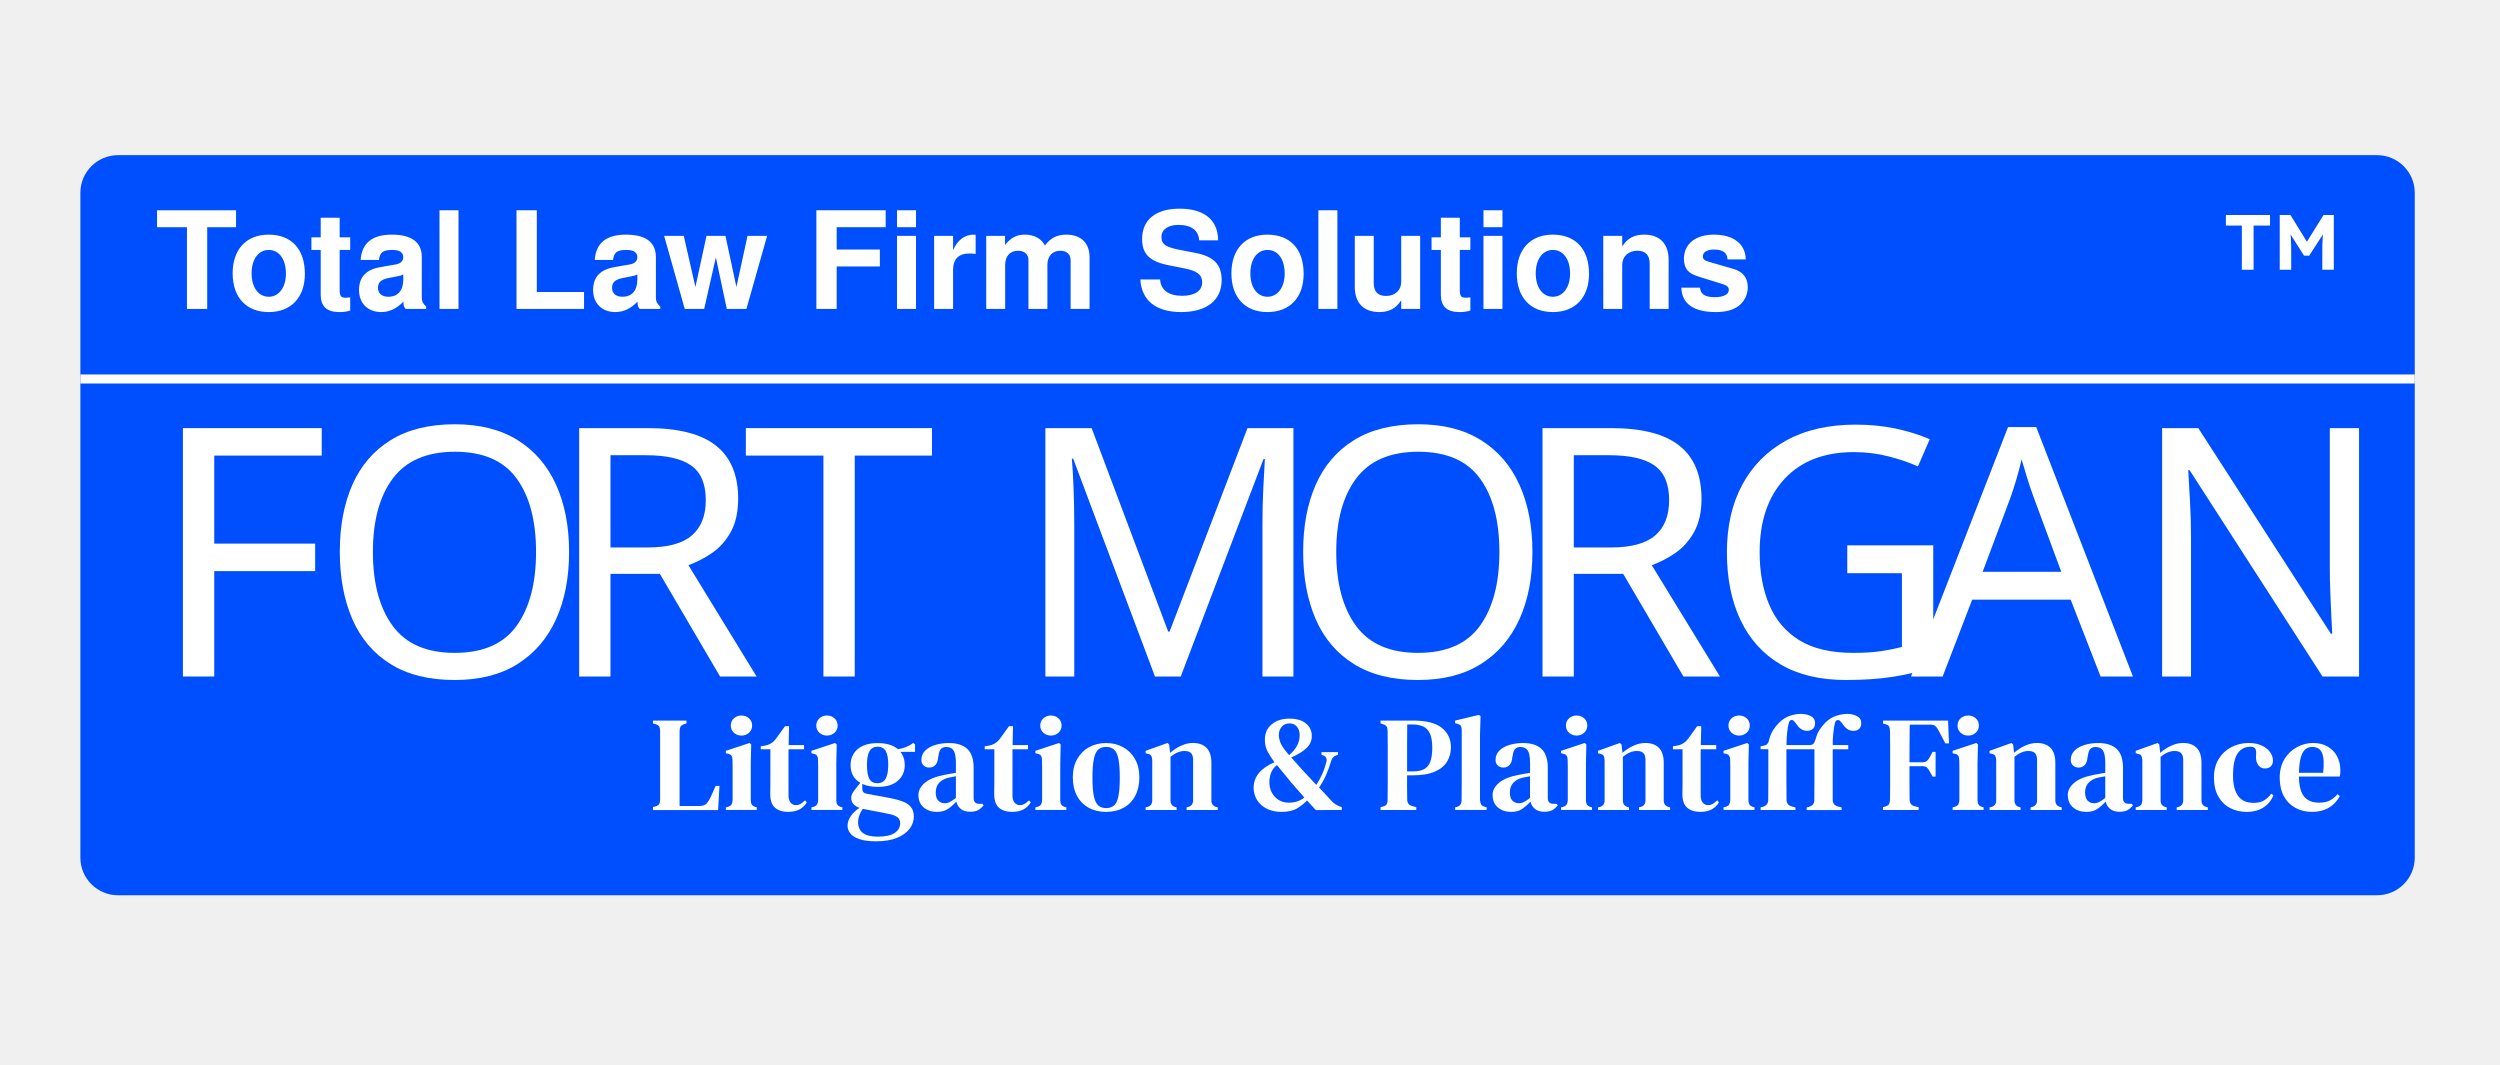
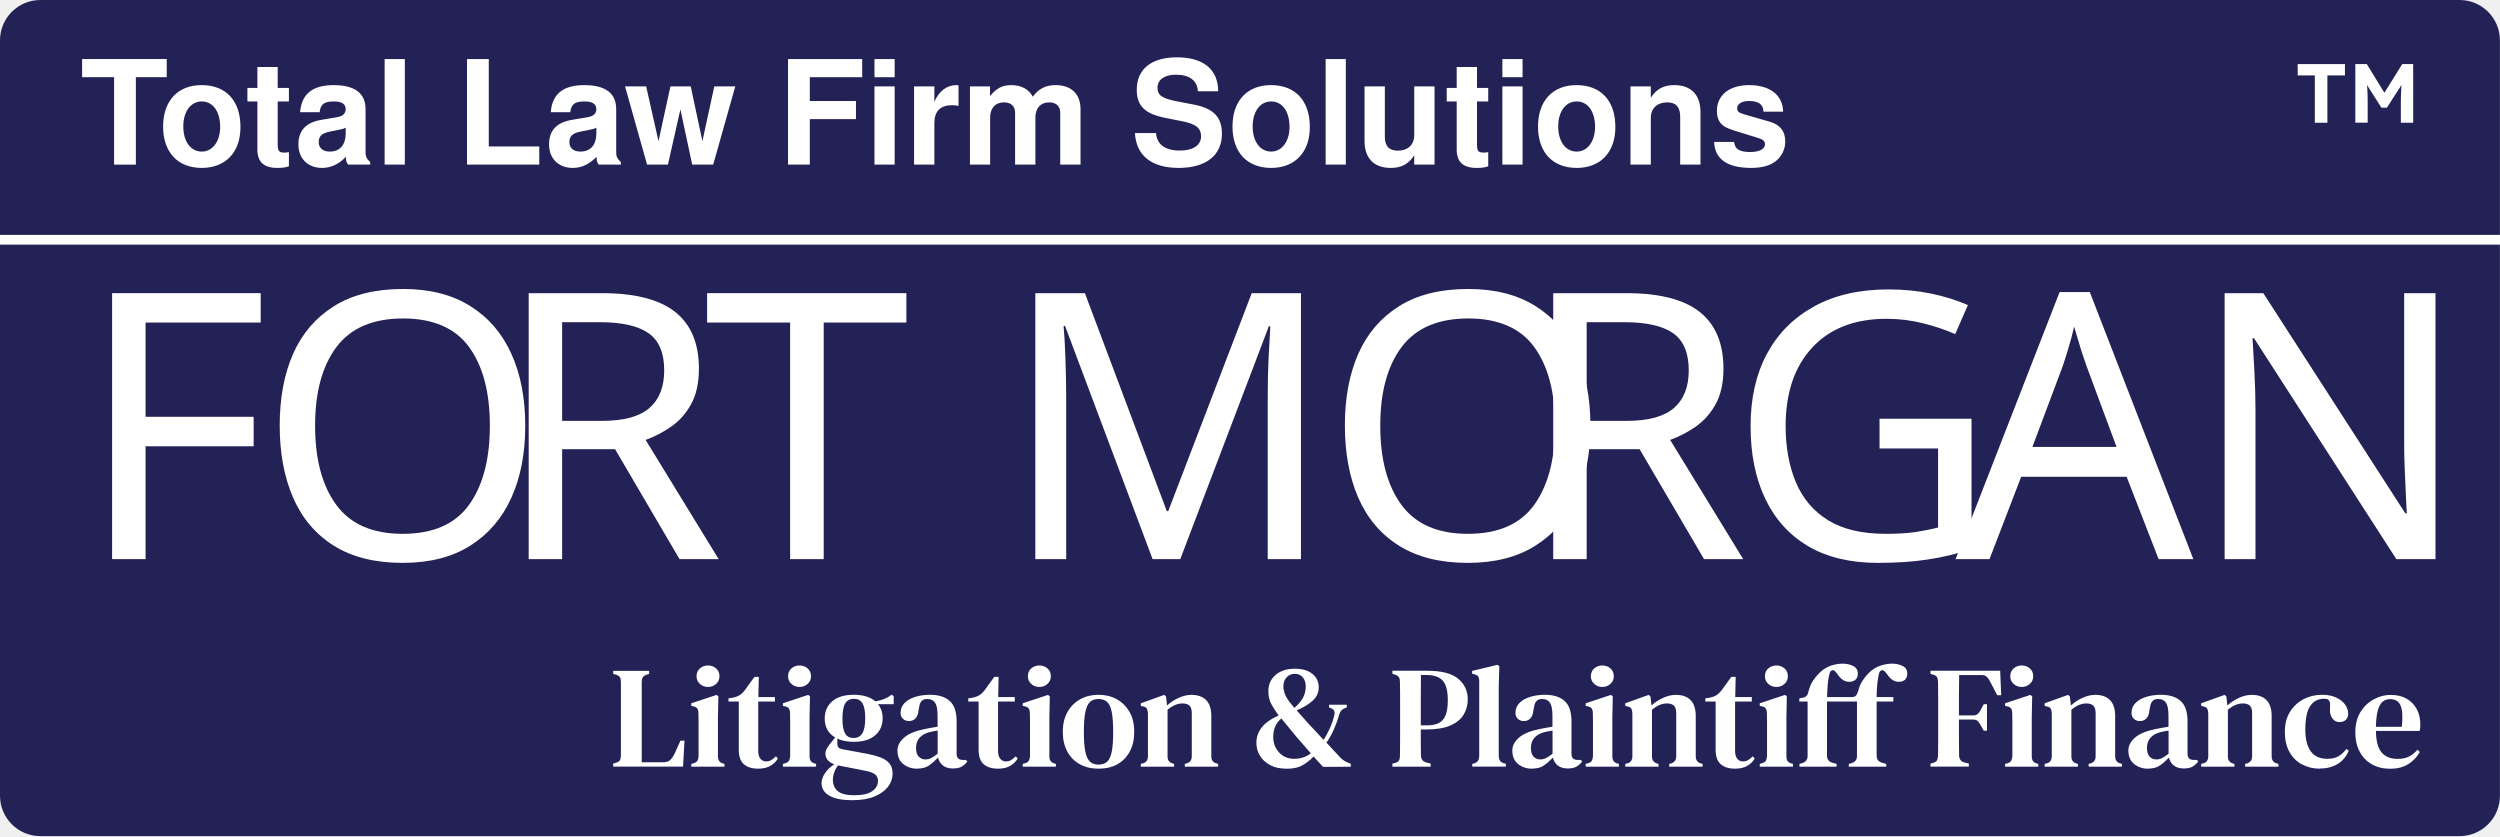
- <svg xmlns="http://www.w3.org/2000/svg" id="Layer_1" data-name="Layer 1" viewBox="0 0 773.38 329.23">
+ <svg xmlns="http://www.w3.org/2000/svg" id="Layer_1" data-name="Layer 1" viewBox="0 0 344.42 115.19">
  <defs>
    <style>
      .cls-1 {
-         letter-spacing: -.02em;
+         letter-spacing: -.08em;
      }

      .cls-2 {
-         letter-spacing: 0em;
+         clip-path: url(#clippath);
      }

      .cls-3 {
-         letter-spacing: -.02em;
+         fill: none;
      }

-       .cls-4 {
-         letter-spacing: -.05em;
+       .cls-3, .cls-4, .cls-5 {
+         stroke-width: 0px;
      }

-       .cls-5 {
+       .cls-6 {
        font-family: DMSerifText-Regular, 'DM Serif Text';
-         font-size: 107.62px;
+         font-size: 51.33px;
      }

-       .cls-5, .cls-6, .cls-7 {
+       .cls-6, .cls-7, .cls-5 {
        fill: #fff;
      }

      .cls-8 {
+         letter-spacing: -.02em;
+       }
+ 
+       .cls-9 {
+         clip-path: url(#clippath-1);
+       }
+ 
+       .cls-10 {
+         letter-spacing: -.04em;
+       }
+ 
+       .cls-11 {
        letter-spacing: -.07em;
      }

-       .cls-9 {
+       .cls-12 {
        letter-spacing: -.06em;
      }

-       .cls-10 {
-         letter-spacing: -.1em;
+       .cls-13 {
+         letter-spacing: -.05em;
      }

-       .cls-11 {
-         letter-spacing: .03em;
-       }
- 
-       .cls-12 {
-         fill: #004fff;
-       }
- 
-       .cls-12, .cls-6 {
-         stroke-width: 0px;
-       }
- 
-       .cls-13 {
-         letter-spacing: -.06em;
+       .cls-4 {
+         fill: #232256;
      }

      .cls-14 {
-         letter-spacing: -.02em;
+         letter-spacing: -.04em;
+       }
+ 
+       .cls-15 {
+         letter-spacing: .03em;
      }

      .cls-7 {
        font-family: Helvetica-Bold, Helvetica;
-         font-size: 41.86px;
+         font-size: 19.96px;
        font-weight: 700;
      }
    </style>
+     <clipPath id="clippath">
+       <rect class="cls-3" width="344.42" height="115.19" />
+     </clipPath>
+     <clipPath id="clippath-1">
+       <rect class="cls-3" width="344.42" height="115.19" />
+     </clipPath>
  </defs>
-   <polygon class="cls-6" points="423.49 96.3 431.1 85.44 423.81 75.21 430.62 75.21 434.36 81.01 438.29 75.21 444.85 75.21 437.7 85.2 445.5 96.3 438.65 96.3 434.36 89.77 430.03 96.3 423.49 96.3" />
-   <polygon class="cls-6" points="693.69 84.07 693.69 70.44 688.77 70.44 688.77 67.18 702.38 67.18 702.38 70.44 697.31 70.44 697.31 84.07 693.69 84.07" />
-   <path class="cls-6" d="M705.37,84.07v-16.89h3.31l6.15,10.01-2.17-.02,6.23-9.99h3.16v16.89h-3.55v-5.79c0-1.45.04-2.75.11-3.91.07-1.16.19-2.31.37-3.45l.43,1.13-4.95,7.67h-1.59l-4.85-7.63.41-1.18c.18,1.08.3,2.18.37,3.31.08,1.13.11,2.48.11,4.04v5.79h-3.55Z" />
-   <path class="cls-12" d="M36.52,276.95h698.83c6.44,0,11.66-5.22,11.66-11.66V59.66c0-6.44-5.22-11.66-11.66-11.66H36.52c-6.44,0-11.66,5.22-11.66,11.66v205.63c0,6.44,5.22,11.66,11.66,11.66" />
-   <polygon class="cls-6" points="693.52 83.45 693.52 69.78 688.58 69.78 688.58 66.51 702.24 66.51 702.24 69.78 697.15 69.78 697.15 83.45 693.52 83.45" />
-   <path class="cls-6" d="M705.24,83.45v-16.94h3.32l6.17,10.04-2.18-.02,6.25-10.02h3.17v16.94h-3.56v-5.81c0-1.45.04-2.76.11-3.92.07-1.16.19-2.32.37-3.46l.43,1.14-4.96,7.69h-1.6l-4.86-7.65.41-1.18c.18,1.08.3,2.19.37,3.33.07,1.14.11,2.49.11,4.05v5.81h-3.56Z" />
-   <rect class="cls-6" x="24.86" y="115.84" width="722.14" height="2.8" />
-   <text class="cls-5" transform="translate(46.15 209.28)">
-     <tspan class="cls-4" x="0" y="0">F</tspan>
-     <tspan class="cls-14" x="52.41" y="0">O</tspan>
-     <tspan class="cls-9" x="122.58" y="0">R</tspan>
-     <tspan class="cls-11" x="183.5" y="0">T</tspan>
-     <tspan class="cls-10" x="253.78" y="0"> </tspan>
-     <tspan class="cls-1" x="266.8" y="0">M</tspan>
-     <tspan class="cls-14" x="350.42" y="0">O</tspan>
-     <tspan class="cls-9" x="420.59" y="0">R</tspan>
-     <tspan class="cls-13" x="481.51" y="0">G</tspan>
-     <tspan class="cls-3" x="545.01" y="0">A</tspan>
-     <tspan x="612.27" y="0">N</tspan>
+   <polygon class="cls-5" points="318.99 17.2 318.99 10.7 316.64 10.7 316.64 9.15 323.13 9.15 323.13 10.7 320.71 10.7 320.71 17.2 318.99 17.2" />
+   <g class="cls-2">
+     <path class="cls-5" d="M324.56,17.2v-8.06h1.58l2.93,4.78h-1.04s2.97-4.78,2.97-4.78h1.51v8.06h-1.69v-2.76c0-.69.02-1.31.05-1.86.04-.55.09-1.1.18-1.65l.21.54-2.36,3.66h-.76l-2.31-3.64.2-.56c.08.51.14,1.04.18,1.58.03.54.05,1.18.05,1.93v2.76h-1.69Z" />
+     <path class="cls-4" d="M5.56,115.19h333.29c3.07,0,5.56-2.49,5.56-5.56V5.56c0-3.07-2.49-5.56-5.56-5.56H5.56C2.49,0,0,2.49,0,5.56v104.07c0,3.07,2.49,5.56,5.56,5.56" />
+   </g>
+   <polygon class="cls-5" points="318.91 16.91 318.91 10.39 316.55 10.39 316.55 8.83 323.06 8.83 323.06 10.39 320.64 10.39 320.64 16.91 318.91 16.91" />
+   <g class="cls-9">
+     <path class="cls-5" d="M324.49,16.91v-8.08h1.58l2.94,4.79h-1.04s2.98-4.79,2.98-4.79h1.51v8.08h-1.7v-2.77c0-.69.02-1.32.05-1.87.04-.55.09-1.1.18-1.65l.21.54-2.36,3.67h-.76l-2.32-3.65.2-.57c.09.52.15,1.05.18,1.59.04.54.05,1.19.05,1.93v2.77h-1.7Z" />
+   </g>
+   <rect class="cls-5" y="32.36" width="344.42" height="1.34" />
+   <text class="cls-7" transform="translate(11.03 22.68)">
+     <tspan class="cls-11" x="0" y="0">T</tspan>
+     <tspan x="10.74" y="0">otal Law Firm Solutions</tspan>
  </text>
-   <text class="cls-7" transform="translate(47.99 95.57)">
-     <tspan class="cls-8" x="0" y="0">T</tspan>
-     <tspan class="cls-2" x="22.51" y="0">otal Law Firm Solutions</tspan>
+   <path class="cls-5" d="M84.48,105.62v-.42l.4-.12c.28-.09.46-.22.54-.37.08-.15.12-.37.12-.65v-10.1c0-.27-.04-.48-.12-.63-.08-.15-.25-.28-.52-.37l-.42-.12v-.42h4.95v.42l-.38.12c-.25.09-.42.22-.51.38-.09.16-.13.38-.13.66v11.02h2.93c.45,0,.79-.11,1.02-.34.23-.23.44-.55.64-.98l.74-1.66h.56l-.2,3.57h-9.62ZM95.24,105.62v-.38l.3-.08c.27-.08.45-.2.54-.36.09-.16.15-.37.16-.64v-4.82c0-.35,0-.72-.02-1.09,0-.27-.05-.48-.15-.63-.1-.15-.28-.26-.55-.31l-.28-.06v-.36l3.49-1.16.24.22-.06,2.84v5.39c0,.27.05.48.15.64.1.16.28.28.53.36l.22.06v.38h-4.57ZM97.54,94.64c-.44,0-.81-.14-1.12-.42-.31-.28-.46-.63-.46-1.06s.15-.8.46-1.07c.31-.27.68-.41,1.12-.41s.81.14,1.12.41c.31.27.46.63.46,1.07s-.15.78-.46,1.06c-.31.28-.68.42-1.12.42ZM104.44,105.9c-.83,0-1.47-.2-1.95-.61-.47-.41-.71-1.07-.71-1.99,0-.32,0-.62,0-.91,0-.29,0-.62,0-1.01v-4.73h-1.42v-.44l.54-.08c.39-.07.72-.19.99-.36.27-.17.52-.41.75-.72l1.3-1.8h.6l-.06,2.78h2.28v.62h-2.3v6.81c0,.48.1.84.31,1.08.21.24.46.36.77.36.27,0,.51-.06.72-.19.21-.13.43-.3.64-.51l.26.3c-.25.44-.61.78-1.06,1.03-.45.25-1.01.37-1.68.37ZM107.86,105.62v-.38l.3-.08c.27-.08.45-.2.54-.36.09-.16.15-.37.16-.64v-4.82c0-.35,0-.72-.02-1.09,0-.27-.05-.48-.15-.63-.1-.15-.28-.26-.55-.31l-.28-.06v-.36l3.49-1.16.24.22-.06,2.84v5.39c0,.27.05.48.15.64.1.16.28.28.53.36l.22.06v.38h-4.57ZM110.15,94.64c-.44,0-.81-.14-1.12-.42-.31-.28-.46-.63-.46-1.06s.15-.8.46-1.07c.31-.27.68-.41,1.12-.41s.81.14,1.12.41c.31.27.46.63.46,1.07s-.15.78-.46,1.06c-.31.28-.68.42-1.12.42ZM117.62,102.2c-.88,0-1.63-.15-2.26-.44v.72c0,.4.2.64.6.72l3.55.66c.68.13,1.28.3,1.8.49.52.19.92.47,1.22.82.29.35.44.83.44,1.43,0,.64-.21,1.23-.63,1.79-.42.55-1.04,1-1.86,1.34-.82.34-1.84.51-3.06.51-1.05,0-1.89-.11-2.51-.33-.62-.22-1.06-.5-1.33-.85-.27-.35-.4-.72-.4-1.12,0-.48.16-.96.49-1.44.33-.48.75-.88,1.27-1.2-.81-.31-1.22-.79-1.22-1.46,0-.25.06-.49.18-.7.12-.21.27-.43.44-.64l.72-.9c-.96-.56-1.44-1.43-1.44-2.62,0-.97.34-1.76,1.03-2.36.69-.6,1.67-.9,2.96-.9s2.29.3,2.99.9c.43-.07.83-.17,1.2-.32.37-.15.72-.35,1.04-.6l.28.2v1.12h-2.16c.43.53.64,1.18.64,1.96,0,.95-.34,1.72-1.03,2.32-.69.6-1.67.9-2.96.9ZM114.74,107.36c0,.73.23,1.28.7,1.65.47.37,1.2.55,2.22.55,1.12,0,1.95-.18,2.49-.55.54-.37.81-.85.81-1.45,0-.37-.14-.67-.41-.88-.27-.21-.73-.38-1.37-.5l-3.57-.7c-.05-.01-.11-.03-.16-.04-.2.27-.37.57-.5.92-.13.35-.2.68-.2,1ZM117.58,101.67c.56,0,.97-.22,1.23-.65.26-.43.39-1.13.39-2.09s-.13-1.62-.38-2.04c-.25-.41-.65-.62-1.18-.62s-.93.21-1.19.63c-.26.42-.39,1.11-.39,2.07s.12,1.65.36,2.07.63.63,1.16.63ZM126.36,105.9c-.76,0-1.4-.22-1.93-.65-.53-.43-.79-1.05-.79-1.87,0-.64.31-1.23.93-1.77.62-.54,1.59-.93,2.92-1.19.23-.05.49-.1.79-.15.3-.05.6-.1.89-.15v-1.42c0-.9-.11-1.53-.34-1.88-.23-.35-.59-.52-1.08-.52h-.06c-.31,0-.55.1-.73.29-.18.19-.3.51-.35.95l-.06.26c-.04.53-.18.92-.42,1.17-.24.25-.54.37-.9.37-.33,0-.61-.1-.83-.31-.22-.21-.33-.48-.33-.81,0-.55.19-1,.56-1.38.37-.37.87-.65,1.49-.84.62-.19,1.29-.28,2.01-.28,1.18,0,2.09.29,2.72.86.63.57.94,1.5.94,2.8v4.45c0,.57.27.86.82.86h.46l.2.22c-.24.31-.51.54-.8.71-.29.17-.69.25-1.2.25-.57,0-1.03-.14-1.37-.41-.34-.27-.56-.64-.67-1.09-.43.45-.85.82-1.26,1.1-.41.28-.95.42-1.62.42ZM127.52,104.62c.27,0,.52-.06.76-.18s.54-.32.9-.6v-3.19c-.35.05-.7.12-1.06.2-.57.13-1.04.38-1.39.74-.35.36-.53.85-.53,1.46,0,.53.12.93.37,1.19.25.26.56.39.95.39ZM137.48,105.9c-.83,0-1.47-.2-1.95-.61-.47-.41-.71-1.07-.71-1.99,0-.32,0-.62,0-.91,0-.29,0-.62,0-1.01v-4.73h-1.42v-.44l.54-.08c.39-.07.72-.19.99-.36.27-.17.52-.41.75-.72l1.3-1.8h.6l-.06,2.78h2.28v.62h-2.3v6.81c0,.48.1.84.31,1.08.21.24.46.36.77.36.27,0,.51-.06.72-.19.21-.13.43-.3.64-.51l.26.3c-.25.44-.61.78-1.06,1.03-.45.25-1.01.37-1.68.37ZM140.9,105.62v-.38l.3-.08c.27-.08.45-.2.54-.36.09-.16.15-.37.16-.64v-4.82c0-.35,0-.72-.02-1.09,0-.27-.05-.48-.15-.63-.1-.15-.28-.26-.55-.31l-.28-.06v-.36l3.49-1.16.24.22-.06,2.84v5.39c0,.27.05.48.15.64.1.16.28.28.53.36l.22.06v.38h-4.57ZM143.19,94.64c-.44,0-.81-.14-1.12-.42-.31-.28-.46-.63-.46-1.06s.15-.8.46-1.07c.31-.27.68-.41,1.12-.41s.81.14,1.12.41c.31.27.46.63.46,1.07s-.15.78-.46,1.06c-.31.28-.68.42-1.12.42ZM151.34,105.9c-.99,0-1.85-.21-2.59-.62-.74-.41-1.31-1-1.72-1.76-.41-.76-.61-1.66-.61-2.72s.22-1.96.65-2.72c.43-.76,1.02-1.34,1.76-1.75.74-.41,1.57-.61,2.51-.61s1.77.2,2.51.61c.74.41,1.32.99,1.76,1.74.43.75.65,1.66.65,2.73s-.2,1.96-.61,2.73c-.41.77-.98,1.35-1.71,1.76-.73.41-1.6.61-2.6.61ZM151.34,105.34c.48,0,.87-.13,1.17-.39.3-.26.52-.72.65-1.37.13-.65.2-1.56.2-2.74s-.07-2.11-.2-2.77c-.13-.66-.35-1.12-.65-1.38-.3-.26-.69-.39-1.17-.39s-.87.13-1.16.39c-.29.26-.51.72-.65,1.38-.14.66-.21,1.58-.21,2.77s.07,2.08.21,2.74c.14.65.36,1.11.65,1.37.29.26.68.39,1.16.39ZM157.17,105.62v-.38l.32-.08c.44-.13.66-.46.66-.98v-5.89c-.01-.28-.06-.5-.14-.65-.08-.15-.25-.26-.52-.31l-.32-.08v-.36l3.23-1.16.24.22.14,1.24c.48-.43,1.01-.78,1.61-1.05.59-.27,1.17-.41,1.75-.41.88,0,1.55.24,2.03.72.47.48.71,1.21.71,2.2v5.55c0,.52.24.85.72.98l.22.06v.38h-4.59v-.38l.3-.08c.44-.15.66-.47.66-.98v-5.93c0-.47-.1-.81-.3-1.02-.2-.21-.53-.32-1-.32-.65,0-1.33.29-2.04.86v6.43c0,.52.23.85.7.98l.2.06v.38h-4.57ZM177.23,105.9c-.88,0-1.62-.16-2.24-.49-.61-.33-1.08-.76-1.41-1.29-.33-.53-.49-1.12-.49-1.78,0-1.62,1.02-2.88,3.07-3.77-.35-.47-.67-.96-.97-1.49-.3-.53-.45-1.14-.45-1.85,0-.93.33-1.68,1-2.25.67-.57,1.54-.85,2.62-.85s1.87.24,2.45.71c.58.47.87,1.09.87,1.87,0,.68-.26,1.27-.78,1.77s-1.27.96-2.26,1.39c.24.27.49.55.76.85.27.3.55.62.84.95.37.4.73.78,1.07,1.14s.68.73,1.03,1.12c.31-.45.59-.97.86-1.57.27-.59.48-1.21.64-1.87.11-.49-.09-.81-.58-.96l-.16-.06v-.38h2.44v.38l-.22.08c-.43.15-.69.43-.8.86-.21.73-.47,1.43-.76,2.09-.29.66-.63,1.26-1.02,1.81l1.88,2.02c.16.17.33.32.5.43.17.11.37.22.58.31l.4.16v.4l-3.83.02-1.3-1.42c-.39.41-.87.8-1.44,1.15-.57.35-1.34.53-2.3.53ZM178.31,104.54c.47,0,.89-.07,1.28-.21.39-.14.72-.32,1-.55-.67-.75-1.32-1.49-1.96-2.24-.37-.47-.73-.9-1.08-1.32-.35-.41-.69-.83-1.02-1.24-.41.33-.7.72-.87,1.16-.17.44-.25.89-.25,1.36,0,.87.27,1.59.81,2.17.54.58,1.23.87,2.09.87ZM178.33,97.53c.53-.47.92-.93,1.18-1.4.25-.47.38-.98.38-1.56,0-.52-.14-.94-.41-1.26-.27-.32-.64-.48-1.11-.48-.44,0-.81.16-1.11.48-.3.32-.45.73-.45,1.24,0,.31.06.63.17.96.11.33.32.71.63,1.14.08.11.18.23.3.37.12.14.26.31.42.51ZM191.83,105.62v-.42l.4-.1c.27-.08.44-.2.52-.36.08-.16.12-.38.12-.66.01-.76.02-1.53.02-2.31v-5.48c0-.77,0-1.54-.02-2.32,0-.28-.04-.5-.13-.65-.09-.15-.26-.28-.53-.37l-.38-.12v-.42h4.81c1.94,0,3.36.36,4.24,1.09.88.73,1.33,1.68,1.33,2.86,0,.75-.18,1.43-.55,2.07-.37.63-.97,1.13-1.81,1.51-.84.37-1.97.56-3.39.56h-.72v1.73c0,.59,0,1.19.02,1.81,0,.55.25.88.74,1l.6.16v.42h-5.27ZM195.74,99.93h.84c.67,0,1.21-.1,1.63-.31.42-.21.73-.56.94-1.07.21-.51.31-1.2.31-2.1s-.11-1.59-.33-2.09c-.22-.5-.55-.85-.99-1.06-.44-.21-.99-.31-1.64-.31h-.74c-.01.92-.02,1.85-.02,2.79v4.14ZM202.83,105.62v-.38l.3-.08c.44-.15.66-.48.66-1,0-.45,0-.91,0-1.37,0-.46,0-.91,0-1.37v-7.59c0-.28-.05-.49-.14-.63-.09-.14-.27-.24-.54-.31l-.3-.08v-.38l3.49-.84.26.18-.08,2.82v9.56c.01.27.07.48.17.65.1.17.28.28.53.35l.28.08v.38h-4.65ZM211.07,105.9c-.76,0-1.4-.22-1.93-.65-.53-.43-.79-1.05-.79-1.87,0-.64.31-1.23.93-1.77.62-.54,1.59-.93,2.92-1.19.23-.05.49-.1.79-.15.3-.05.6-.1.89-.15v-1.42c0-.9-.11-1.53-.34-1.88-.23-.35-.59-.52-1.08-.52h-.06c-.31,0-.55.1-.73.29-.18.19-.3.51-.35.95l-.06.26c-.04.53-.18.92-.42,1.17-.24.25-.54.37-.9.37-.33,0-.61-.1-.83-.31-.22-.21-.33-.48-.33-.81,0-.55.19-1,.56-1.38.37-.37.87-.65,1.49-.84.62-.19,1.29-.28,2.01-.28,1.18,0,2.09.29,2.72.86.63.57.94,1.5.94,2.8v4.45c0,.57.27.86.82.86h.46l.2.22c-.24.31-.51.54-.8.71-.29.17-.69.25-1.2.25-.57,0-1.03-.14-1.37-.41-.34-.27-.56-.64-.67-1.09-.43.45-.85.82-1.26,1.1-.41.28-.95.42-1.62.42ZM212.23,104.62c.27,0,.52-.06.76-.18s.54-.32.9-.6v-3.19c-.35.05-.7.12-1.06.2-.57.13-1.04.38-1.39.74-.35.36-.53.85-.53,1.46,0,.53.12.93.37,1.19.25.26.56.39.95.39ZM218.46,105.62v-.38l.3-.08c.27-.08.45-.2.54-.36.09-.16.15-.37.16-.64v-4.82c0-.35,0-.72-.02-1.09,0-.27-.05-.48-.15-.63-.1-.15-.28-.26-.55-.31l-.28-.06v-.36l3.49-1.16.24.22-.06,2.84v5.39c0,.27.05.48.15.64.1.16.28.28.53.36l.22.06v.38h-4.57ZM220.75,94.64c-.44,0-.81-.14-1.12-.42-.31-.28-.46-.63-.46-1.06s.15-.8.46-1.07c.31-.27.68-.41,1.12-.41s.81.14,1.12.41c.31.27.46.63.46,1.07s-.15.78-.46,1.06c-.31.28-.68.42-1.12.42ZM223.91,105.62v-.38l.32-.08c.44-.13.66-.46.66-.98v-5.89c-.01-.28-.06-.5-.14-.65-.08-.15-.25-.26-.52-.31l-.32-.08v-.36l3.23-1.16.24.22.14,1.24c.48-.43,1.01-.78,1.61-1.05.59-.27,1.17-.41,1.75-.41.88,0,1.55.24,2.03.72.47.48.71,1.21.71,2.2v5.55c0,.52.24.85.72.98l.22.06v.38h-4.59v-.38l.3-.08c.44-.15.66-.47.66-.98v-5.93c0-.47-.1-.81-.3-1.02-.2-.21-.53-.32-1-.32-.65,0-1.33.29-2.04.86v6.43c0,.52.23.85.7.98l.2.06v.38h-4.57ZM239.02,105.9c-.83,0-1.47-.2-1.95-.61-.47-.41-.71-1.07-.71-1.99,0-.32,0-.62,0-.91,0-.29,0-.62,0-1.01v-4.73h-1.42v-.44l.54-.08c.39-.07.72-.19.99-.36.27-.17.52-.41.75-.72l1.3-1.8h.6l-.06,2.78h2.28v.62h-2.3v6.81c0,.48.1.84.31,1.08.21.24.46.36.77.36.27,0,.51-.06.72-.19.21-.13.43-.3.64-.51l.26.3c-.25.44-.61.78-1.06,1.03-.45.25-1.01.37-1.68.37ZM242.44,105.62v-.38l.3-.08c.27-.08.45-.2.54-.36.09-.16.15-.37.16-.64v-4.82c0-.35,0-.72-.02-1.09,0-.27-.05-.48-.15-.63-.1-.15-.28-.26-.55-.31l-.28-.06v-.36l3.49-1.16.24.22-.06,2.84v5.39c0,.27.05.48.15.64.1.16.28.28.53.36l.22.06v.38h-4.57ZM244.73,94.64c-.44,0-.81-.14-1.12-.42-.31-.28-.46-.63-.46-1.06s.15-.8.46-1.07c.31-.27.68-.41,1.12-.41s.81.14,1.12.41c.31.27.46.63.46,1.07s-.15.78-.46,1.06c-.31.28-.68.42-1.12.42ZM247.91,105.62v-.38l.3-.08c.53-.15.81-.47.82-.98,0-.45,0-.91,0-1.37,0-.46,0-.92,0-1.39v-4.77h-1.14v-.44l.44-.08c.27-.04.46-.14.58-.29.12-.15.21-.37.26-.65.13-.52.33-.97.58-1.37.25-.39.55-.76.9-1.11.49-.48,1.02-.81,1.58-1,.56-.19,1.1-.28,1.64-.28s.99.11,1.43.32c.43.21.65.56.65,1.04,0,.36-.1.64-.31.84-.21.2-.5.3-.89.3-.63,0-1.16-.36-1.62-1.08l-.24-.28c-.16-.2-.32-.28-.48-.23-.16.05-.27.18-.34.39-.12.43-.21.92-.26,1.49-.05.57-.09,1.17-.1,1.81h3.43c.27,0,.46-.08.58-.23.12-.15.21-.36.28-.61.13-.52.32-.97.57-1.37.25-.39.54-.76.89-1.11.49-.48,1.02-.81,1.59-1,.57-.19,1.11-.28,1.65-.28s.99.11,1.42.32c.43.21.64.56.64,1.04,0,.36-.1.64-.3.84s-.5.3-.9.3c-.61,0-1.14-.36-1.6-1.08l-.24-.28c-.17-.2-.34-.28-.49-.23-.15.05-.27.18-.35.39-.11.43-.19.92-.25,1.49-.06.57-.09,1.17-.09,1.81h2.3v.62h-2.3v7.47c.01.52.28.85.8.98l.52.14v.38h-5.15v-.38l.3-.08c.55-.15.82-.47.82-.98,0-.45,0-.91,0-1.37,0-.46,0-.92,0-1.39v-4.77h-4.13v4.77c0,.45,0,.91,0,1.36,0,.45,0,.9,0,1.34.01.52.28.85.8.98l.52.14v.38h-5.15ZM265.96,105.62v-.42l.38-.1c.27-.08.44-.2.52-.36s.13-.38.14-.66c.01-.76.02-1.53.02-2.31v-5.48c0-.77,0-1.54-.02-2.32-.01-.28-.05-.5-.12-.65-.07-.15-.23-.27-.48-.35l-.44-.14v-.42h9.6l.14,3.37h-.54l-1.04-1.98c-.13-.25-.28-.45-.44-.59-.16-.14-.39-.21-.7-.21h-3.07c-.01.89-.02,1.81-.03,2.75,0,.94,0,1.87,0,2.81h1.92c.31,0,.53-.07.68-.21.15-.14.29-.34.42-.59l.4-.74h.44v3.65h-.44l-.4-.72c-.15-.27-.29-.47-.43-.61s-.36-.21-.67-.21h-1.92v2.53c0,.81,0,1.59.02,2.37,0,.55.25.89.74,1.02l.6.14v.42h-5.27ZM276.24,105.62v-.38l.3-.08c.27-.08.45-.2.54-.36.09-.16.15-.37.16-.64v-4.82c0-.35,0-.72-.02-1.09,0-.27-.05-.48-.15-.63-.1-.15-.28-.26-.55-.31l-.28-.06v-.36l3.49-1.16.24.22-.06,2.84v5.39c0,.27.05.48.15.64.1.16.28.28.53.36l.22.06v.38h-4.57ZM278.53,94.64c-.44,0-.81-.14-1.12-.42-.31-.28-.46-.63-.46-1.06s.15-.8.46-1.07c.31-.27.68-.41,1.12-.41s.81.14,1.12.41c.31.27.46.63.46,1.07s-.15.78-.46,1.06c-.31.28-.68.42-1.12.42ZM281.69,105.62v-.38l.32-.08c.44-.13.66-.46.66-.98v-5.89c-.01-.28-.06-.5-.14-.65-.08-.15-.25-.26-.52-.31l-.32-.08v-.36l3.23-1.16.24.22.14,1.24c.48-.43,1.01-.78,1.61-1.05.59-.27,1.17-.41,1.75-.41.88,0,1.55.24,2.03.72.47.48.71,1.21.71,2.2v5.55c0,.52.24.85.72.98l.22.06v.38h-4.59v-.38l.3-.08c.44-.15.66-.47.66-.98v-5.93c0-.47-.1-.81-.3-1.02-.2-.21-.53-.32-1-.32-.65,0-1.33.29-2.04.86v6.43c0,.52.23.85.7.98l.2.06v.38h-4.57ZM295.94,105.9c-.76,0-1.4-.22-1.93-.65-.53-.43-.79-1.05-.79-1.87,0-.64.31-1.23.93-1.77.62-.54,1.59-.93,2.92-1.19.23-.05.49-.1.79-.15.3-.05.6-.1.89-.15v-1.42c0-.9-.11-1.53-.34-1.88-.23-.35-.59-.52-1.08-.52h-.06c-.31,0-.55.1-.73.29-.18.19-.3.51-.35.95l-.06.26c-.04.53-.18.92-.42,1.17-.24.25-.54.37-.9.37-.33,0-.61-.1-.83-.31-.22-.21-.33-.48-.33-.81,0-.55.19-1,.56-1.38.37-.37.87-.65,1.49-.84.62-.19,1.29-.28,2.01-.28,1.18,0,2.09.29,2.72.86.63.57.94,1.5.94,2.8v4.45c0,.57.27.86.82.86h.46l.2.22c-.24.31-.51.54-.8.71-.29.17-.69.25-1.2.25-.57,0-1.03-.14-1.37-.41-.34-.27-.56-.64-.67-1.09-.43.45-.85.82-1.26,1.1-.41.28-.95.42-1.62.42ZM297.1,104.62c.27,0,.52-.06.76-.18.24-.12.54-.32.9-.6v-3.19c-.35.05-.7.12-1.06.2-.57.13-1.04.38-1.39.74-.35.36-.53.85-.53,1.46,0,.53.12.93.37,1.19.25.26.56.39.95.39ZM303.25,105.62v-.38l.32-.08c.44-.13.66-.46.66-.98v-5.89c-.01-.28-.06-.5-.14-.65-.08-.15-.25-.26-.52-.31l-.32-.08v-.36l3.23-1.16.24.22.14,1.24c.48-.43,1.01-.78,1.61-1.05.59-.27,1.17-.41,1.75-.41.88,0,1.55.24,2.03.72.47.48.71,1.21.71,2.2v5.55c0,.52.24.85.72.98l.22.06v.38h-4.59v-.38l.3-.08c.44-.15.66-.47.66-.98v-5.93c0-.47-.1-.81-.3-1.02-.2-.21-.53-.32-1-.32-.65,0-1.33.29-2.04.86v6.43c0,.52.23.85.7.98l.2.06v.38h-4.57ZM319.6,105.9c-.91,0-1.72-.2-2.46-.59-.73-.39-1.31-.96-1.73-1.72-.42-.75-.63-1.67-.63-2.75s.23-2,.7-2.76c.47-.76,1.09-1.34,1.87-1.75.78-.41,1.63-.61,2.57-.61.76,0,1.4.13,1.94.38.53.25.94.58,1.22.97.28.39.42.81.42,1.25,0,.37-.11.66-.33.86s-.5.3-.85.3c-.37,0-.68-.13-.91-.4-.23-.27-.37-.61-.41-1.02-.01-.27,0-.49,0-.68.02-.19.02-.37,0-.54-.05-.23-.14-.38-.27-.46-.13-.08-.3-.12-.53-.12-.84,0-1.48.34-1.93,1.01-.45.67-.67,1.76-.67,3.26,0,1.29.25,2.28.74,2.97.49.69,1.26,1.04,2.3,1.04.61,0,1.12-.12,1.52-.35.4-.23.77-.57,1.1-1.01l.32.24c-.33.8-.84,1.41-1.53,1.83-.69.42-1.5.63-2.45.63ZM329.4,95.74c.84,0,1.56.17,2.16.52.6.35,1.06.82,1.39,1.43.33.61.49,1.3.49,2.09,0,.17,0,.34-.02.49-.01.15-.04.3-.08.43h-6.01c.01,1.37.27,2.36.77,2.95.5.6,1.23.9,2.19.9.67,0,1.2-.11,1.62-.33.41-.22.79-.53,1.14-.93l.32.3c-.4.73-.94,1.3-1.63,1.71-.69.41-1.5.61-2.45.61s-1.78-.2-2.5-.6c-.72-.4-1.28-.97-1.69-1.73-.41-.75-.61-1.65-.61-2.71s.24-2.02.71-2.78c.47-.76,1.08-1.34,1.84-1.75.75-.41,1.54-.61,2.37-.61ZM329.3,96.31c-.39,0-.72.11-1.01.33-.29.22-.51.61-.68,1.16-.17.55-.26,1.33-.29,2.33h3.57c.15-1.34.09-2.32-.16-2.91-.25-.6-.73-.9-1.44-.9Z" />
+   <text class="cls-6" transform="translate(10.46 77.03)">
+     <tspan class="cls-13" x="0" y="0">F</tspan>
+     <tspan class="cls-10" x="24.95" y="0">O</tspan>
+     <tspan class="cls-12" x="57.39" y="0">R</tspan>
+     <tspan class="cls-15" x="86.44" y="0">T</tspan>
+     <tspan class="cls-1" x="119.96" y="0"> </tspan>
+     <tspan class="cls-10" x="127.19" y="0">MO</tspan>
+     <tspan class="cls-12" x="198.54" y="0">R</tspan>
+     <tspan class="cls-14" x="227.59" y="0">G</tspan>
+     <tspan class="cls-8" x="258.96" y="0">A</tspan>
+     <tspan x="291.04" y="0">N</tspan>
  </text>
-   <path class="cls-6" d="M201.99,250.57v-.88l.84-.25c.59-.19.96-.45,1.13-.77.17-.32.25-.77.25-1.36v-21.18c0-.56-.08-1-.25-1.32-.17-.32-.53-.58-1.09-.77l-.88-.25v-.88h10.38v.88l-.8.25c-.53.2-.89.46-1.07.8-.18.33-.27.8-.27,1.38v23.11h6.15c.95,0,1.66-.24,2.13-.71.47-.47.92-1.16,1.34-2.05l1.55-3.47h1.17l-.42,7.49h-20.18ZM224.55,250.57v-.8l.63-.17c.56-.17.93-.42,1.13-.75.19-.33.31-.78.33-1.34v-10.11c0-.74-.01-1.5-.04-2.28,0-.56-.1-1-.31-1.32-.21-.32-.59-.54-1.15-.65l-.59-.13v-.75l7.33-2.43.5.46-.13,5.94v11.3c0,.56.1,1,.31,1.34s.58.59,1.11.75l.46.13v.8h-9.59ZM229.37,227.55c-.92,0-1.7-.29-2.34-.88-.64-.59-.96-1.33-.96-2.22s.32-1.67.96-2.24c.64-.57,1.42-.86,2.34-.86s1.7.29,2.34.86c.64.57.96,1.32.96,2.24s-.32,1.63-.96,2.22c-.64.59-1.42.88-2.34.88ZM243.85,251.16c-1.73,0-3.09-.43-4.08-1.28-.99-.85-1.49-2.24-1.49-4.17,0-.67,0-1.3.02-1.9.01-.6.02-1.3.02-2.11v-9.92h-2.97v-.92l1.13-.17c.81-.14,1.5-.39,2.07-.75.57-.36,1.09-.86,1.57-1.51l2.72-3.77h1.26l-.13,5.82h4.77v1.3h-4.81v14.27c0,1,.22,1.76.65,2.26.43.5.97.75,1.61.75.56,0,1.06-.13,1.51-.4.45-.26.89-.62,1.34-1.07l.54.63c-.53.92-1.27,1.64-2.22,2.16-.95.52-2.12.77-3.52.77ZM251.01,250.57v-.8l.63-.17c.56-.17.93-.42,1.13-.75.19-.33.31-.78.33-1.34v-10.11c0-.74-.01-1.5-.04-2.28,0-.56-.1-1-.31-1.32-.21-.32-.59-.54-1.15-.65l-.59-.13v-.75l7.33-2.43.5.46-.13,5.94v11.3c0,.56.1,1,.31,1.34s.58.59,1.11.75l.46.13v.8h-9.59ZM255.82,227.55c-.92,0-1.7-.29-2.34-.88-.64-.59-.96-1.33-.96-2.22s.32-1.67.96-2.24c.64-.57,1.42-.86,2.34-.86s1.7.29,2.34.86c.64.57.96,1.32.96,2.24s-.32,1.63-.96,2.22c-.64.59-1.42.88-2.34.88ZM271.48,243.42c-1.84,0-3.42-.31-4.73-.92v1.51c0,.84.42,1.34,1.26,1.51l7.45,1.38c1.42.28,2.68.62,3.77,1.03,1.09.4,1.94.98,2.55,1.72.61.74.92,1.74.92,2.99,0,1.34-.44,2.59-1.32,3.75-.88,1.16-2.18,2.09-3.89,2.8-1.72.71-3.86,1.07-6.43,1.07-2.2,0-3.96-.23-5.25-.69-1.3-.46-2.23-1.05-2.78-1.78-.56-.73-.84-1.51-.84-2.34,0-1,.34-2.01,1.03-3.01.68-1,1.57-1.84,2.66-2.51-1.7-.64-2.55-1.66-2.55-3.06,0-.53.13-1.02.38-1.47.25-.45.56-.89.92-1.34l1.51-1.88c-2.01-1.17-3.01-3-3.01-5.48,0-2.04.72-3.68,2.16-4.94,1.44-1.26,3.51-1.88,6.22-1.88s4.8.63,6.28,1.88c.89-.14,1.73-.36,2.51-.67.78-.31,1.51-.73,2.18-1.26l.59.42v2.34h-4.52c.89,1.12,1.34,2.48,1.34,4.1,0,1.98-.72,3.6-2.16,4.86-1.44,1.26-3.51,1.88-6.22,1.88ZM265.45,254.22c0,1.53.49,2.69,1.47,3.45.98.77,2.53,1.15,4.65,1.15,2.34,0,4.08-.38,5.21-1.15,1.13-.77,1.7-1.78,1.7-3.03,0-.78-.29-1.4-.86-1.84-.57-.45-1.53-.8-2.87-1.05l-7.49-1.47c-.11-.03-.22-.06-.33-.08-.42.56-.77,1.2-1.05,1.93-.28.73-.42,1.42-.42,2.09ZM271.39,242.29c1.17,0,2.03-.45,2.57-1.36.54-.91.82-2.37.82-4.37s-.27-3.4-.8-4.27c-.53-.86-1.35-1.3-2.47-1.3s-1.95.44-2.49,1.32c-.54.88-.82,2.32-.82,4.33s.25,3.45.75,4.33c.5.88,1.31,1.32,2.43,1.32ZM289.81,251.16c-1.59,0-2.94-.45-4.04-1.36-1.1-.91-1.65-2.21-1.65-3.91,0-1.34.65-2.57,1.95-3.7,1.3-1.13,3.34-1.96,6.13-2.49.47-.11,1.03-.22,1.65-.31.63-.1,1.25-.2,1.86-.31v-2.97c0-1.9-.24-3.21-.71-3.93-.47-.73-1.23-1.09-2.26-1.09h-.13c-.64,0-1.15.2-1.53.61-.38.4-.62,1.07-.73,1.99l-.13.54c-.08,1.12-.38,1.93-.88,2.45-.5.52-1.13.77-1.88.77-.7,0-1.28-.22-1.74-.65-.46-.43-.69-1-.69-1.7,0-1.14.39-2.11,1.17-2.89.78-.78,1.82-1.37,3.12-1.76,1.3-.39,2.7-.59,4.21-.59,2.48,0,4.38.6,5.69,1.8,1.31,1.2,1.97,3.15,1.97,5.86v9.33c0,1.2.57,1.8,1.72,1.8h.96l.42.46c-.5.64-1.06,1.14-1.67,1.49-.61.35-1.45.52-2.51.52-1.2,0-2.16-.29-2.87-.86-.71-.57-1.18-1.33-1.4-2.28-.89.95-1.77,1.72-2.64,2.3-.87.59-2,.88-3.39.88ZM292.24,248.48c.56,0,1.09-.13,1.59-.38.5-.25,1.13-.67,1.88-1.26v-6.7c-.73.11-1.47.25-2.22.42-1.2.28-2.17.8-2.91,1.55-.74.75-1.11,1.77-1.11,3.06,0,1.12.26,1.95.77,2.49.52.54,1.18.82,1.99.82ZM313.13,251.16c-1.73,0-3.09-.43-4.08-1.28-.99-.85-1.49-2.24-1.49-4.17,0-.67,0-1.3.02-1.9.01-.6.02-1.3.02-2.11v-9.92h-2.97v-.92l1.13-.17c.81-.14,1.5-.39,2.07-.75.57-.36,1.09-.86,1.57-1.51l2.72-3.77h1.26l-.13,5.82h4.77v1.3h-4.81v14.27c0,1,.22,1.76.65,2.26.43.5.97.75,1.61.75.56,0,1.06-.13,1.51-.4.45-.26.89-.62,1.34-1.07l.54.63c-.53.92-1.27,1.64-2.22,2.16-.95.52-2.12.77-3.52.77ZM320.29,250.57v-.8l.63-.17c.56-.17.93-.42,1.13-.75.19-.33.31-.78.33-1.34v-10.11c0-.74-.01-1.5-.04-2.28,0-.56-.1-1-.31-1.32-.21-.32-.59-.54-1.15-.65l-.59-.13v-.75l7.33-2.43.5.46-.13,5.94v11.3c0,.56.1,1,.31,1.34s.58.59,1.11.75l.46.13v.8h-9.59ZM325.1,227.55c-.92,0-1.7-.29-2.34-.88-.64-.59-.96-1.33-.96-2.22s.32-1.67.96-2.24c.64-.57,1.42-.86,2.34-.86s1.7.29,2.34.86c.64.57.96,1.32.96,2.24s-.32,1.63-.96,2.22c-.64.59-1.42.88-2.34.88ZM342.18,251.16c-2.07,0-3.87-.43-5.42-1.3-1.55-.86-2.75-2.09-3.6-3.68-.85-1.59-1.28-3.49-1.28-5.69s.45-4.1,1.36-5.69c.91-1.59,2.13-2.81,3.68-3.66,1.55-.85,3.3-1.28,5.25-1.28s3.7.43,5.25,1.28c1.55.85,2.78,2.07,3.68,3.64.91,1.58,1.36,3.48,1.36,5.71s-.43,4.11-1.28,5.71c-.85,1.61-2.04,2.83-3.58,3.68-1.54.85-3.35,1.28-5.44,1.28ZM342.18,249.99c1,0,1.82-.27,2.45-.82.63-.54,1.08-1.5,1.36-2.87.28-1.37.42-3.28.42-5.73s-.14-4.42-.42-5.8c-.28-1.38-.73-2.34-1.36-2.89-.63-.54-1.44-.82-2.45-.82s-1.81.27-2.43.82c-.61.54-1.07,1.51-1.36,2.89-.29,1.38-.44,3.31-.44,5.8s.15,4.37.44,5.73c.29,1.37.75,2.32,1.36,2.87.61.54,1.42.82,2.43.82ZM354.4,250.57v-.8l.67-.17c.92-.28,1.38-.96,1.38-2.05v-12.35c-.03-.59-.13-1.04-.29-1.36-.17-.32-.53-.54-1.09-.65l-.67-.17v-.75l6.78-2.43.5.46.29,2.6c1-.89,2.13-1.63,3.37-2.2,1.24-.57,2.46-.86,3.66-.86,1.84,0,3.26.5,4.25,1.51.99,1,1.49,2.54,1.49,4.6v11.64c0,1.09.5,1.77,1.51,2.05l.46.13v.8h-9.63v-.8l.63-.17c.92-.31,1.38-.99,1.38-2.05v-12.43c0-.98-.21-1.69-.63-2.13-.42-.45-1.12-.67-2.09-.67-1.37,0-2.79.6-4.27,1.8v13.48c0,1.09.49,1.77,1.47,2.05l.42.13v.8h-9.59ZM396.48,251.16c-1.84,0-3.41-.34-4.69-1.03-1.28-.68-2.27-1.58-2.95-2.7-.68-1.12-1.03-2.36-1.03-3.73,0-3.4,2.15-6.04,6.45-7.91-.73-.98-1.4-2.02-2.03-3.12-.63-1.1-.94-2.39-.94-3.87,0-1.95.7-3.52,2.09-4.71,1.4-1.19,3.22-1.78,5.48-1.78s3.91.5,5.13,1.49c1.21.99,1.82,2.3,1.82,3.91,0,1.42-.54,2.66-1.63,3.7-1.09,1.05-2.67,2.02-4.73,2.91.5.56,1.03,1.15,1.59,1.78.56.63,1.14,1.29,1.76,1.99.78.84,1.53,1.63,2.24,2.39.71.75,1.43,1.54,2.16,2.34.64-.95,1.24-2.04,1.8-3.29.56-1.24,1-2.55,1.34-3.91.22-1.03-.18-1.7-1.21-2.01l-.33-.13v-.8h5.11v.8l-.46.17c-.89.31-1.45.91-1.67,1.8-.45,1.54-.98,2.99-1.59,4.37-.61,1.38-1.33,2.64-2.13,3.79l3.93,4.23c.33.36.68.66,1.05.9.36.24.77.45,1.21.65l.84.33v.84l-8.04.04-2.72-2.97c-.81.87-1.81,1.67-3.01,2.41-1.2.74-2.8,1.11-4.81,1.11ZM398.74,248.31c.98,0,1.87-.15,2.68-.44.81-.29,1.51-.68,2.09-1.15-1.4-1.56-2.76-3.13-4.1-4.69-.78-.98-1.54-1.9-2.26-2.76-.73-.86-1.44-1.73-2.13-2.6-.87.7-1.47,1.51-1.82,2.43-.35.92-.52,1.87-.52,2.85,0,1.81.57,3.33,1.7,4.54,1.13,1.21,2.59,1.82,4.37,1.82ZM398.78,233.62c1.12-.98,1.94-1.95,2.47-2.93.53-.98.8-2.06.8-3.27,0-1.09-.29-1.97-.86-2.64-.57-.67-1.35-1-2.32-1-.92,0-1.7.33-2.32,1-.63.67-.94,1.54-.94,2.6,0,.64.12,1.31.36,2.01.24.7.68,1.49,1.32,2.39.17.22.38.48.63.77.25.29.54.65.88,1.07ZM427.08,250.57v-.88l.84-.21c.56-.17.92-.42,1.09-.75.17-.33.25-.8.25-1.38.03-1.59.04-3.2.04-4.83v-11.49c0-1.62-.01-3.24-.04-4.86,0-.59-.09-1.04-.27-1.36-.18-.32-.55-.58-1.11-.77l-.8-.25v-.88h10.09c4.07,0,7.04.76,8.9,2.28,1.86,1.52,2.78,3.52,2.78,6.01,0,1.56-.38,3.01-1.15,4.33-.77,1.33-2.03,2.38-3.79,3.16-1.76.78-4.13,1.17-7.12,1.17h-1.51v3.62c0,1.24.01,2.51.04,3.79,0,1.14.52,1.84,1.55,2.09l1.26.33v.88h-11.05ZM435.28,238.64h1.76c1.4,0,2.53-.22,3.41-.65.88-.43,1.53-1.18,1.97-2.24.43-1.06.65-2.53.65-4.4s-.23-3.33-.69-4.37-1.15-1.79-2.07-2.22c-.92-.43-2.07-.65-3.43-.65h-1.55c-.03,1.93-.04,3.87-.04,5.84v8.69ZM450.14,250.57v-.8l.63-.17c.92-.31,1.38-1,1.38-2.09,0-.95,0-1.9.02-2.87.01-.96.02-1.92.02-2.87v-15.91c0-.59-.1-1.03-.29-1.32-.2-.29-.57-.51-1.13-.65l-.63-.17v-.8l7.33-1.76.54.38-.17,5.9v20.05c.03.56.15,1.01.36,1.36.21.35.58.59,1.11.73l.59.17v.8h-9.75ZM467.43,251.16c-1.59,0-2.94-.45-4.04-1.36-1.1-.91-1.65-2.21-1.65-3.91,0-1.34.65-2.57,1.95-3.7,1.3-1.13,3.34-1.96,6.13-2.49.47-.11,1.03-.22,1.65-.31.63-.1,1.25-.2,1.86-.31v-2.97c0-1.9-.24-3.21-.71-3.93-.47-.73-1.23-1.09-2.26-1.09h-.13c-.64,0-1.15.2-1.53.61-.38.4-.62,1.07-.73,1.99l-.13.54c-.08,1.12-.38,1.93-.88,2.45-.5.52-1.13.77-1.88.77-.7,0-1.28-.22-1.74-.65-.46-.43-.69-1-.69-1.7,0-1.14.39-2.11,1.17-2.89.78-.78,1.82-1.37,3.12-1.76,1.3-.39,2.7-.59,4.21-.59,2.48,0,4.38.6,5.69,1.8,1.31,1.2,1.97,3.15,1.97,5.86v9.33c0,1.2.57,1.8,1.72,1.8h.96l.42.46c-.5.64-1.06,1.14-1.67,1.49-.61.35-1.45.52-2.51.52-1.2,0-2.16-.29-2.87-.86-.71-.57-1.18-1.33-1.4-2.28-.89.95-1.77,1.72-2.64,2.3-.87.59-2,.88-3.39.88ZM469.85,248.48c.56,0,1.09-.13,1.59-.38.5-.25,1.13-.67,1.88-1.26v-6.7c-.73.11-1.47.25-2.22.42-1.2.28-2.17.8-2.91,1.55-.74.75-1.11,1.77-1.11,3.06,0,1.12.26,1.95.77,2.49.52.54,1.18.82,1.99.82ZM482.91,250.57v-.8l.63-.17c.56-.17.93-.42,1.13-.75.19-.33.31-.78.33-1.34v-10.11c0-.74-.01-1.5-.04-2.28,0-.56-.1-1-.31-1.32-.21-.32-.59-.54-1.15-.65l-.59-.13v-.75l7.33-2.43.5.46-.13,5.94v11.3c0,.56.1,1,.31,1.34s.58.59,1.11.75l.46.13v.8h-9.59ZM487.73,227.55c-.92,0-1.7-.29-2.34-.88-.64-.59-.96-1.33-.96-2.22s.32-1.67.96-2.24c.64-.57,1.42-.86,2.34-.86s1.7.29,2.34.86c.64.57.96,1.32.96,2.24s-.32,1.63-.96,2.22c-.64.59-1.42.88-2.34.88ZM494.34,250.57v-.8l.67-.17c.92-.28,1.38-.96,1.38-2.05v-12.35c-.03-.59-.13-1.04-.29-1.36-.17-.32-.53-.54-1.09-.65l-.67-.17v-.75l6.78-2.43.5.46.29,2.6c1-.89,2.13-1.63,3.37-2.2,1.24-.57,2.46-.86,3.66-.86,1.84,0,3.26.5,4.25,1.51.99,1,1.49,2.54,1.49,4.6v11.64c0,1.09.5,1.77,1.51,2.05l.46.13v.8h-9.63v-.8l.63-.17c.92-.31,1.38-.99,1.38-2.05v-12.43c0-.98-.21-1.69-.63-2.13-.42-.45-1.12-.67-2.09-.67-1.37,0-2.79.6-4.27,1.8v13.48c0,1.09.49,1.77,1.47,2.05l.42.13v.8h-9.59ZM526.03,251.16c-1.73,0-3.09-.43-4.08-1.28-.99-.85-1.49-2.24-1.49-4.17,0-.67,0-1.3.02-1.9.01-.6.02-1.3.02-2.11v-9.92h-2.97v-.92l1.13-.17c.81-.14,1.5-.39,2.07-.75.57-.36,1.09-.86,1.57-1.51l2.72-3.77h1.26l-.13,5.82h4.77v1.3h-4.81v14.27c0,1,.22,1.76.65,2.26.43.5.97.75,1.61.75.56,0,1.06-.13,1.51-.4.45-.26.89-.62,1.34-1.07l.54.63c-.53.92-1.27,1.64-2.22,2.16-.95.52-2.12.77-3.52.77ZM533.18,250.57v-.8l.63-.17c.56-.17.93-.42,1.13-.75.19-.33.31-.78.33-1.34v-10.11c0-.74-.01-1.5-.04-2.28,0-.56-.1-1-.31-1.32-.21-.32-.59-.54-1.15-.65l-.59-.13v-.75l7.33-2.43.5.46-.13,5.94v11.3c0,.56.1,1,.31,1.34.21.33.58.59,1.11.75l.46.13v.8h-9.59ZM538,227.55c-.92,0-1.7-.29-2.34-.88-.64-.59-.96-1.33-.96-2.22s.32-1.67.96-2.24c.64-.57,1.42-.86,2.34-.86s1.7.29,2.34.86c.64.57.96,1.32.96,2.24s-.32,1.63-.96,2.22c-.64.59-1.42.88-2.34.88ZM544.65,250.57v-.8l.63-.17c1.12-.31,1.69-.99,1.72-2.05,0-.95,0-1.9.02-2.87.01-.96.02-1.93.02-2.91v-10h-2.39v-.92l.92-.17c.56-.08.96-.29,1.21-.61.25-.32.43-.77.54-1.36.28-1.09.68-2.04,1.21-2.87.53-.82,1.16-1.6,1.88-2.32,1.03-1,2.13-1.7,3.31-2.09,1.17-.39,2.32-.59,3.43-.59s2.09.22,2.99.67c.91.45,1.36,1.17,1.36,2.18,0,.75-.22,1.34-.65,1.76-.43.42-1.05.63-1.86.63-1.31,0-2.44-.75-3.39-2.26l-.5-.59c-.33-.42-.67-.58-1-.48-.33.1-.57.37-.71.82-.25.89-.43,1.93-.54,3.12-.11,1.19-.18,2.45-.21,3.79h7.2c.56,0,.96-.16,1.21-.48.25-.32.45-.75.59-1.28.28-1.09.68-2.04,1.19-2.87.52-.82,1.14-1.6,1.86-2.32,1.03-1,2.14-1.7,3.33-2.09,1.19-.39,2.34-.59,3.45-.59s2.08.22,2.97.67c.89.45,1.34,1.17,1.34,2.18,0,.75-.21,1.34-.63,1.76-.42.42-1.05.63-1.88.63-1.28,0-2.4-.75-3.35-2.26l-.5-.59c-.36-.42-.71-.58-1.03-.48-.32.1-.57.37-.73.82-.22.89-.4,1.93-.52,3.12-.13,1.19-.19,2.45-.19,3.79h4.81v1.3h-4.81v15.66c.03,1.09.59,1.77,1.67,2.05l1.09.29v.8h-10.8v-.8l.63-.17c1.14-.31,1.72-.99,1.72-2.05,0-.95,0-1.9.02-2.87.01-.96.02-1.93.02-2.91v-10h-8.67v10c0,.95,0,1.9.02,2.85.01.95.02,1.88.02,2.8.03,1.09.59,1.77,1.67,2.05l1.09.29v.8h-10.8ZM582.5,250.57v-.88l.8-.21c.56-.17.92-.42,1.09-.75.17-.33.26-.8.29-1.38.03-1.59.04-3.2.04-4.83v-11.49c0-1.62-.01-3.24-.04-4.86-.03-.59-.11-1.04-.25-1.36-.14-.32-.47-.57-1-.73l-.92-.29v-.88h20.13l.29,7.07h-1.13l-2.18-4.14c-.28-.53-.59-.94-.92-1.23-.33-.29-.82-.44-1.47-.44h-6.45c-.03,1.87-.05,3.79-.06,5.76-.01,1.97-.02,3.93-.02,5.88h4.02c.64,0,1.12-.15,1.42-.44.31-.29.6-.7.88-1.23l.84-1.55h.92v7.66h-.92l-.84-1.51c-.31-.56-.61-.98-.9-1.28-.29-.29-.76-.44-1.4-.44h-4.02v5.3c0,1.69.01,3.34.04,4.96,0,1.14.52,1.86,1.55,2.13l1.26.29v.88h-11.05ZM604.05,250.57v-.8l.63-.17c.56-.17.93-.42,1.13-.75.19-.33.31-.78.33-1.34v-10.11c0-.74-.01-1.5-.04-2.28,0-.56-.1-1-.31-1.32-.21-.32-.59-.54-1.15-.65l-.59-.13v-.75l7.33-2.43.5.46-.13,5.94v11.3c0,.56.1,1,.31,1.34.21.33.58.59,1.11.75l.46.13v.8h-9.59ZM608.87,227.55c-.92,0-1.7-.29-2.34-.88-.64-.59-.96-1.33-.96-2.22s.32-1.67.96-2.24c.64-.57,1.42-.86,2.34-.86s1.7.29,2.34.86c.64.57.96,1.32.96,2.24s-.32,1.63-.96,2.22c-.64.59-1.42.88-2.34.88ZM615.48,250.57v-.8l.67-.17c.92-.28,1.38-.96,1.38-2.05v-12.35c-.03-.59-.13-1.04-.29-1.36-.17-.32-.53-.54-1.09-.65l-.67-.17v-.75l6.78-2.43.5.46.29,2.6c1-.89,2.13-1.63,3.37-2.2,1.24-.57,2.46-.86,3.66-.86,1.84,0,3.26.5,4.25,1.51.99,1,1.49,2.54,1.49,4.6v11.64c0,1.09.5,1.77,1.51,2.05l.46.13v.8h-9.63v-.8l.63-.17c.92-.31,1.38-.99,1.38-2.05v-12.43c0-.98-.21-1.69-.63-2.13-.42-.45-1.12-.67-2.09-.67-1.37,0-2.79.6-4.27,1.8v13.48c0,1.09.49,1.77,1.47,2.05l.42.13v.8h-9.59ZM645.37,251.16c-1.59,0-2.94-.45-4.04-1.36-1.1-.91-1.65-2.21-1.65-3.91,0-1.34.65-2.57,1.95-3.7,1.3-1.13,3.34-1.96,6.13-2.49.47-.11,1.03-.22,1.65-.31.63-.1,1.25-.2,1.86-.31v-2.97c0-1.9-.24-3.21-.71-3.93-.47-.73-1.23-1.09-2.26-1.09h-.13c-.64,0-1.15.2-1.53.61-.38.4-.62,1.07-.73,1.99l-.13.54c-.08,1.12-.38,1.93-.88,2.45-.5.52-1.13.77-1.88.77-.7,0-1.28-.22-1.74-.65-.46-.43-.69-1-.69-1.7,0-1.14.39-2.11,1.17-2.89.78-.78,1.82-1.37,3.12-1.76,1.3-.39,2.7-.59,4.21-.59,2.48,0,4.38.6,5.69,1.8,1.31,1.2,1.97,3.15,1.97,5.86v9.33c0,1.2.57,1.8,1.72,1.8h.96l.42.46c-.5.64-1.06,1.14-1.67,1.49-.61.35-1.45.52-2.51.52-1.2,0-2.16-.29-2.87-.86s-1.18-1.33-1.4-2.28c-.89.95-1.77,1.72-2.64,2.3-.87.59-2,.88-3.39.88ZM647.8,248.48c.56,0,1.09-.13,1.59-.38s1.13-.67,1.88-1.26v-6.7c-.73.11-1.47.25-2.22.42-1.2.28-2.17.8-2.91,1.55-.74.75-1.11,1.77-1.11,3.06,0,1.12.26,1.95.77,2.49.52.54,1.18.82,1.99.82ZM660.69,250.57v-.8l.67-.17c.92-.28,1.38-.96,1.38-2.05v-12.35c-.03-.59-.13-1.04-.29-1.36-.17-.32-.53-.54-1.09-.65l-.67-.17v-.75l6.78-2.43.5.46.29,2.6c1-.89,2.13-1.63,3.37-2.2,1.24-.57,2.46-.86,3.66-.86,1.84,0,3.26.5,4.25,1.51.99,1,1.49,2.54,1.49,4.6v11.64c0,1.09.5,1.77,1.51,2.05l.46.13v.8h-9.63v-.8l.63-.17c.92-.31,1.38-.99,1.38-2.05v-12.43c0-.98-.21-1.69-.63-2.13-.42-.45-1.12-.67-2.09-.67-1.37,0-2.79.6-4.27,1.8v13.48c0,1.09.49,1.77,1.47,2.05l.42.13v.8h-9.59ZM694.98,251.16c-1.9,0-3.61-.41-5.15-1.23-1.54-.82-2.74-2.02-3.62-3.6-.88-1.58-1.32-3.5-1.32-5.76s.49-4.19,1.47-5.78c.98-1.59,2.28-2.81,3.91-3.66,1.63-.85,3.43-1.28,5.38-1.28,1.59,0,2.94.27,4.06.8,1.12.53,1.97,1.21,2.55,2.03.59.82.88,1.7.88,2.62,0,.78-.23,1.38-.69,1.8-.46.42-1.05.63-1.78.63-.78,0-1.42-.28-1.9-.84-.49-.56-.77-1.27-.86-2.13-.03-.56-.02-1.03.02-1.42.04-.39.03-.77-.02-1.13-.11-.47-.3-.8-.57-.96-.27-.17-.64-.25-1.11-.25-1.76,0-3.1.71-4.04,2.11-.94,1.41-1.4,3.69-1.4,6.84,0,2.71.52,4.79,1.55,6.24,1.03,1.45,2.64,2.18,4.81,2.18,1.28,0,2.34-.24,3.18-.73.84-.49,1.6-1.19,2.3-2.11l.67.5c-.7,1.67-1.77,2.95-3.2,3.83-1.44.88-3.15,1.32-5.13,1.32ZM715.53,229.85c1.76,0,3.27.36,4.52,1.09,1.26.73,2.23,1.72,2.91,2.99.68,1.27,1.03,2.73,1.03,4.37,0,.36-.01.71-.04,1.03-.03.32-.08.62-.17.9h-12.6c.03,2.87.57,4.94,1.61,6.2,1.05,1.26,2.57,1.88,4.58,1.88,1.4,0,2.53-.23,3.39-.69.86-.46,1.66-1.11,2.39-1.95l.67.63c-.84,1.54-1.97,2.73-3.41,3.58-1.44.85-3.15,1.28-5.13,1.28s-3.73-.42-5.23-1.26c-1.51-.84-2.69-2.04-3.54-3.62-.85-1.58-1.28-3.47-1.28-5.67s.5-4.23,1.49-5.82c.99-1.59,2.27-2.81,3.85-3.66,1.58-.85,3.23-1.28,4.96-1.28ZM715.32,231.07c-.81,0-1.51.23-2.11.69-.6.46-1.07,1.27-1.42,2.43-.35,1.16-.55,2.78-.61,4.88h7.49c.31-2.82.19-4.86-.33-6.11-.53-1.26-1.54-1.88-3.01-1.88Z" />
</svg>
